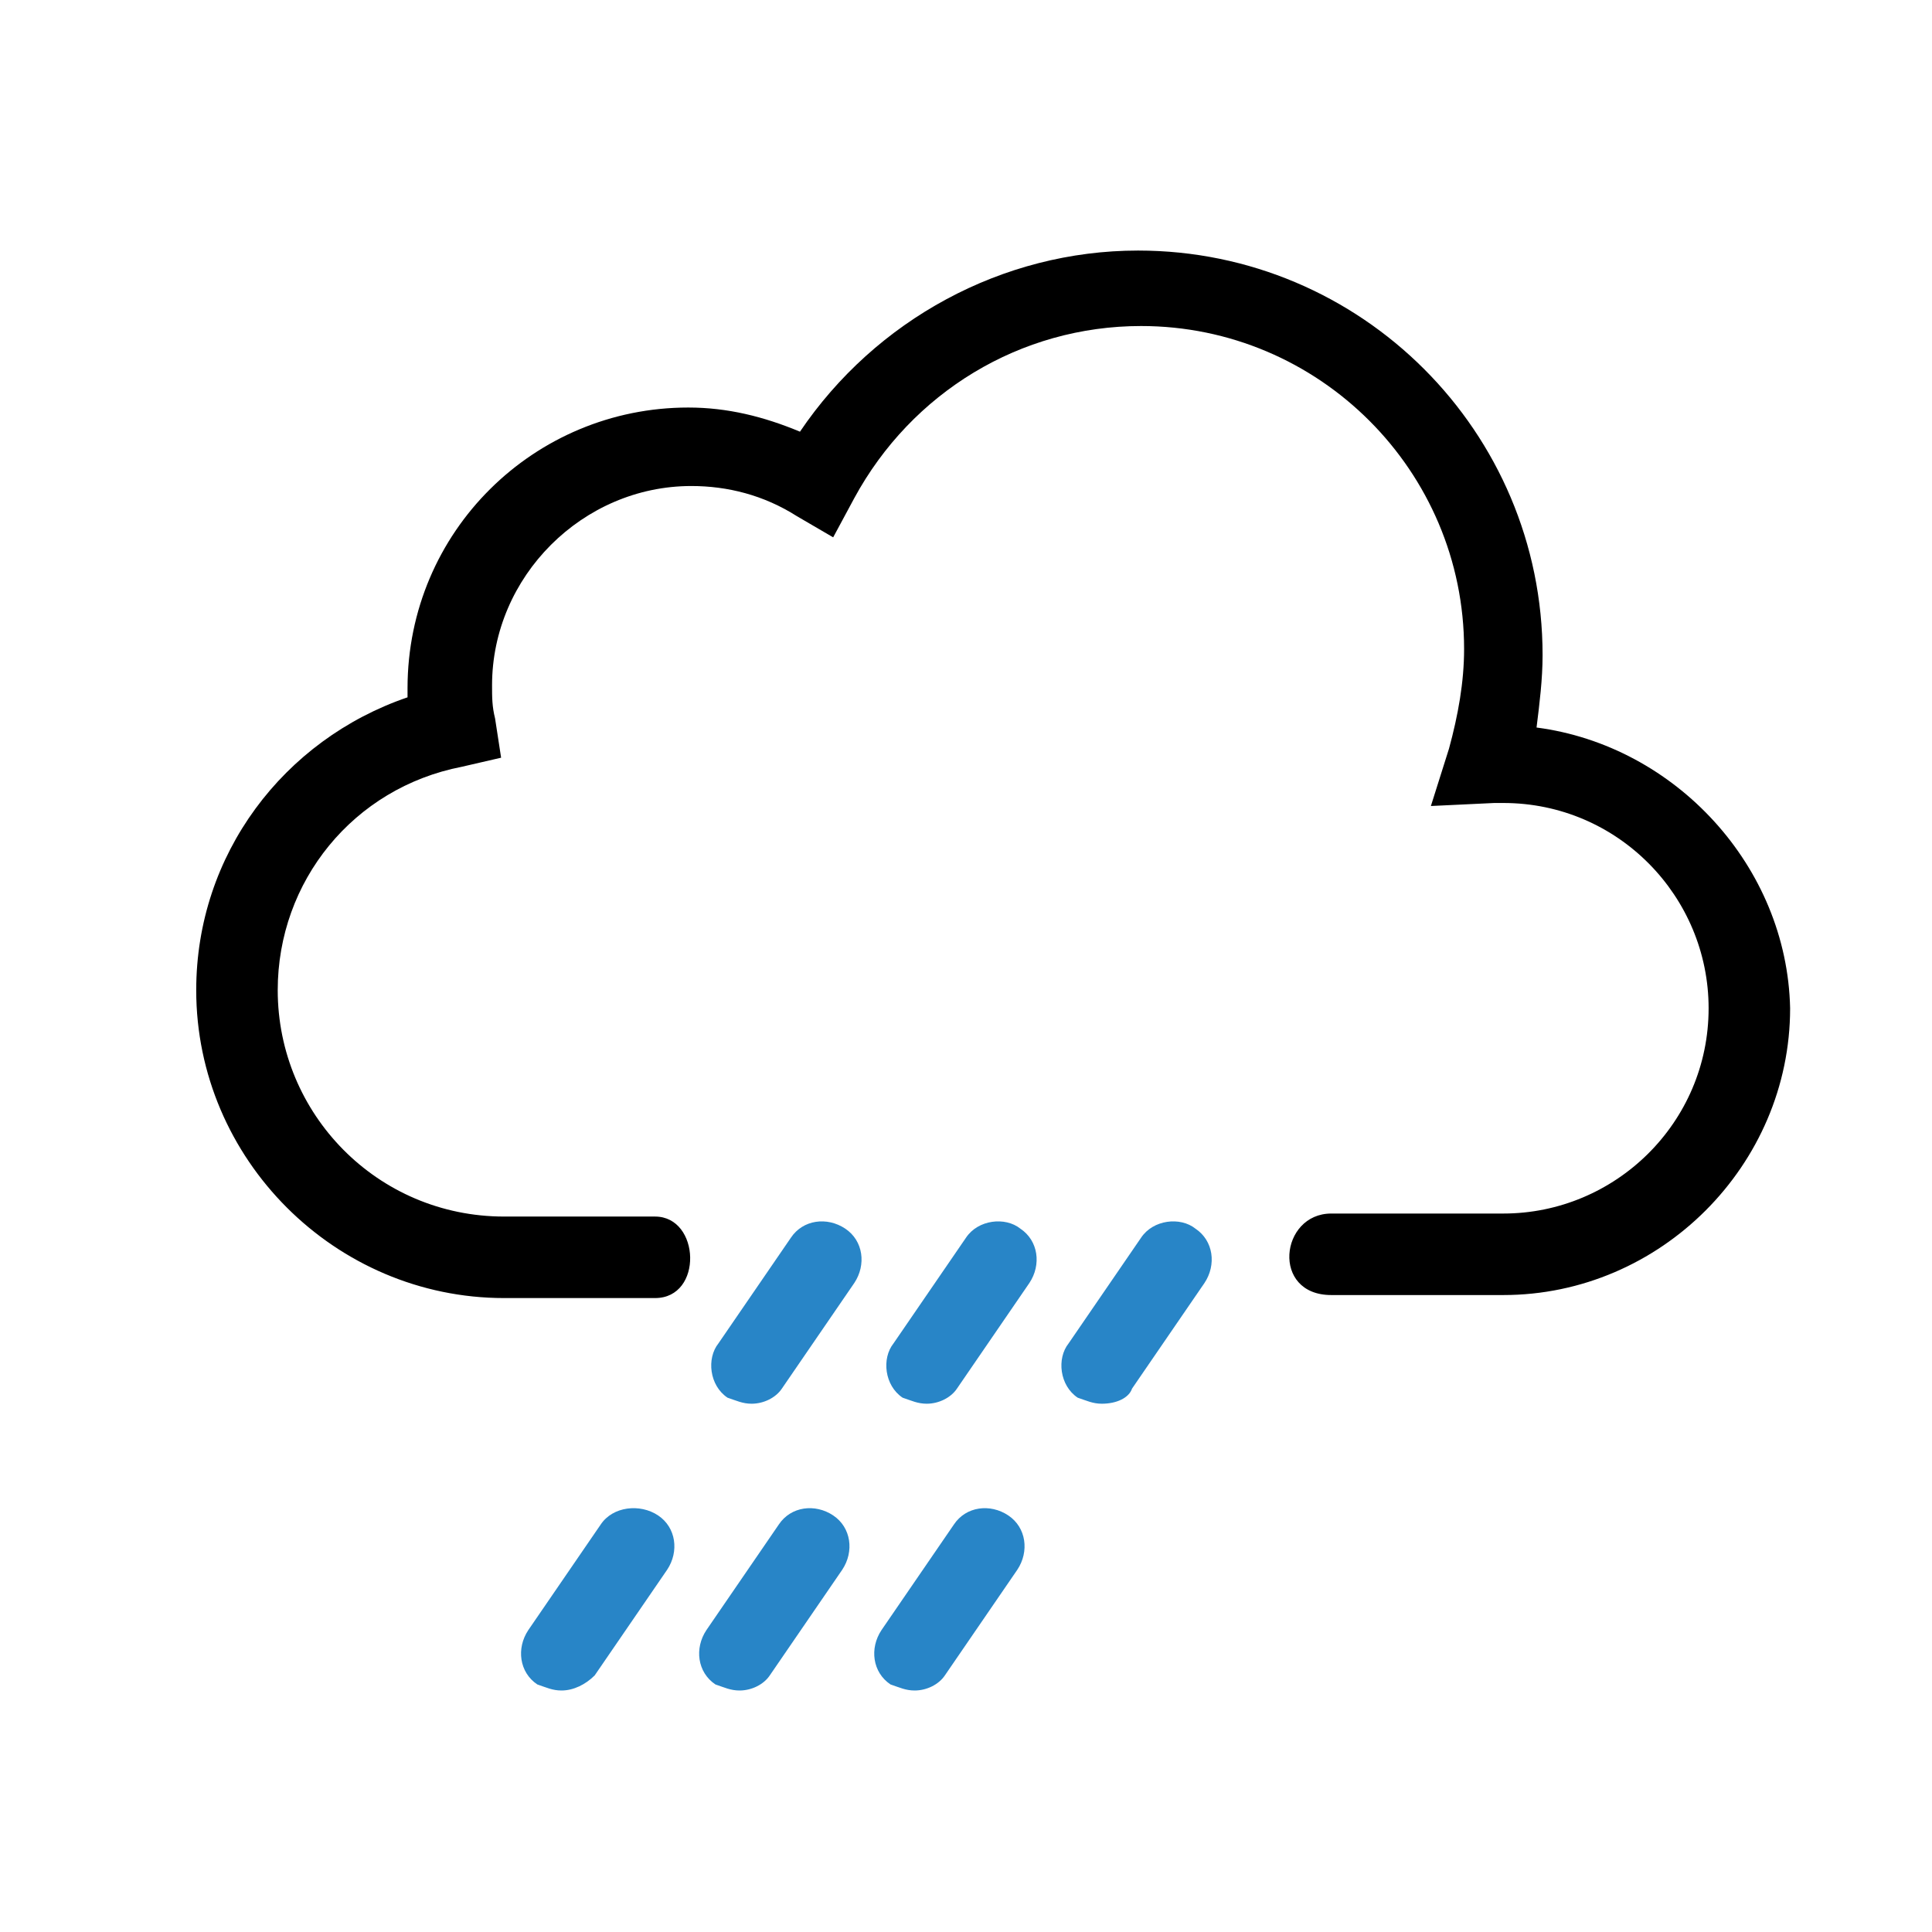
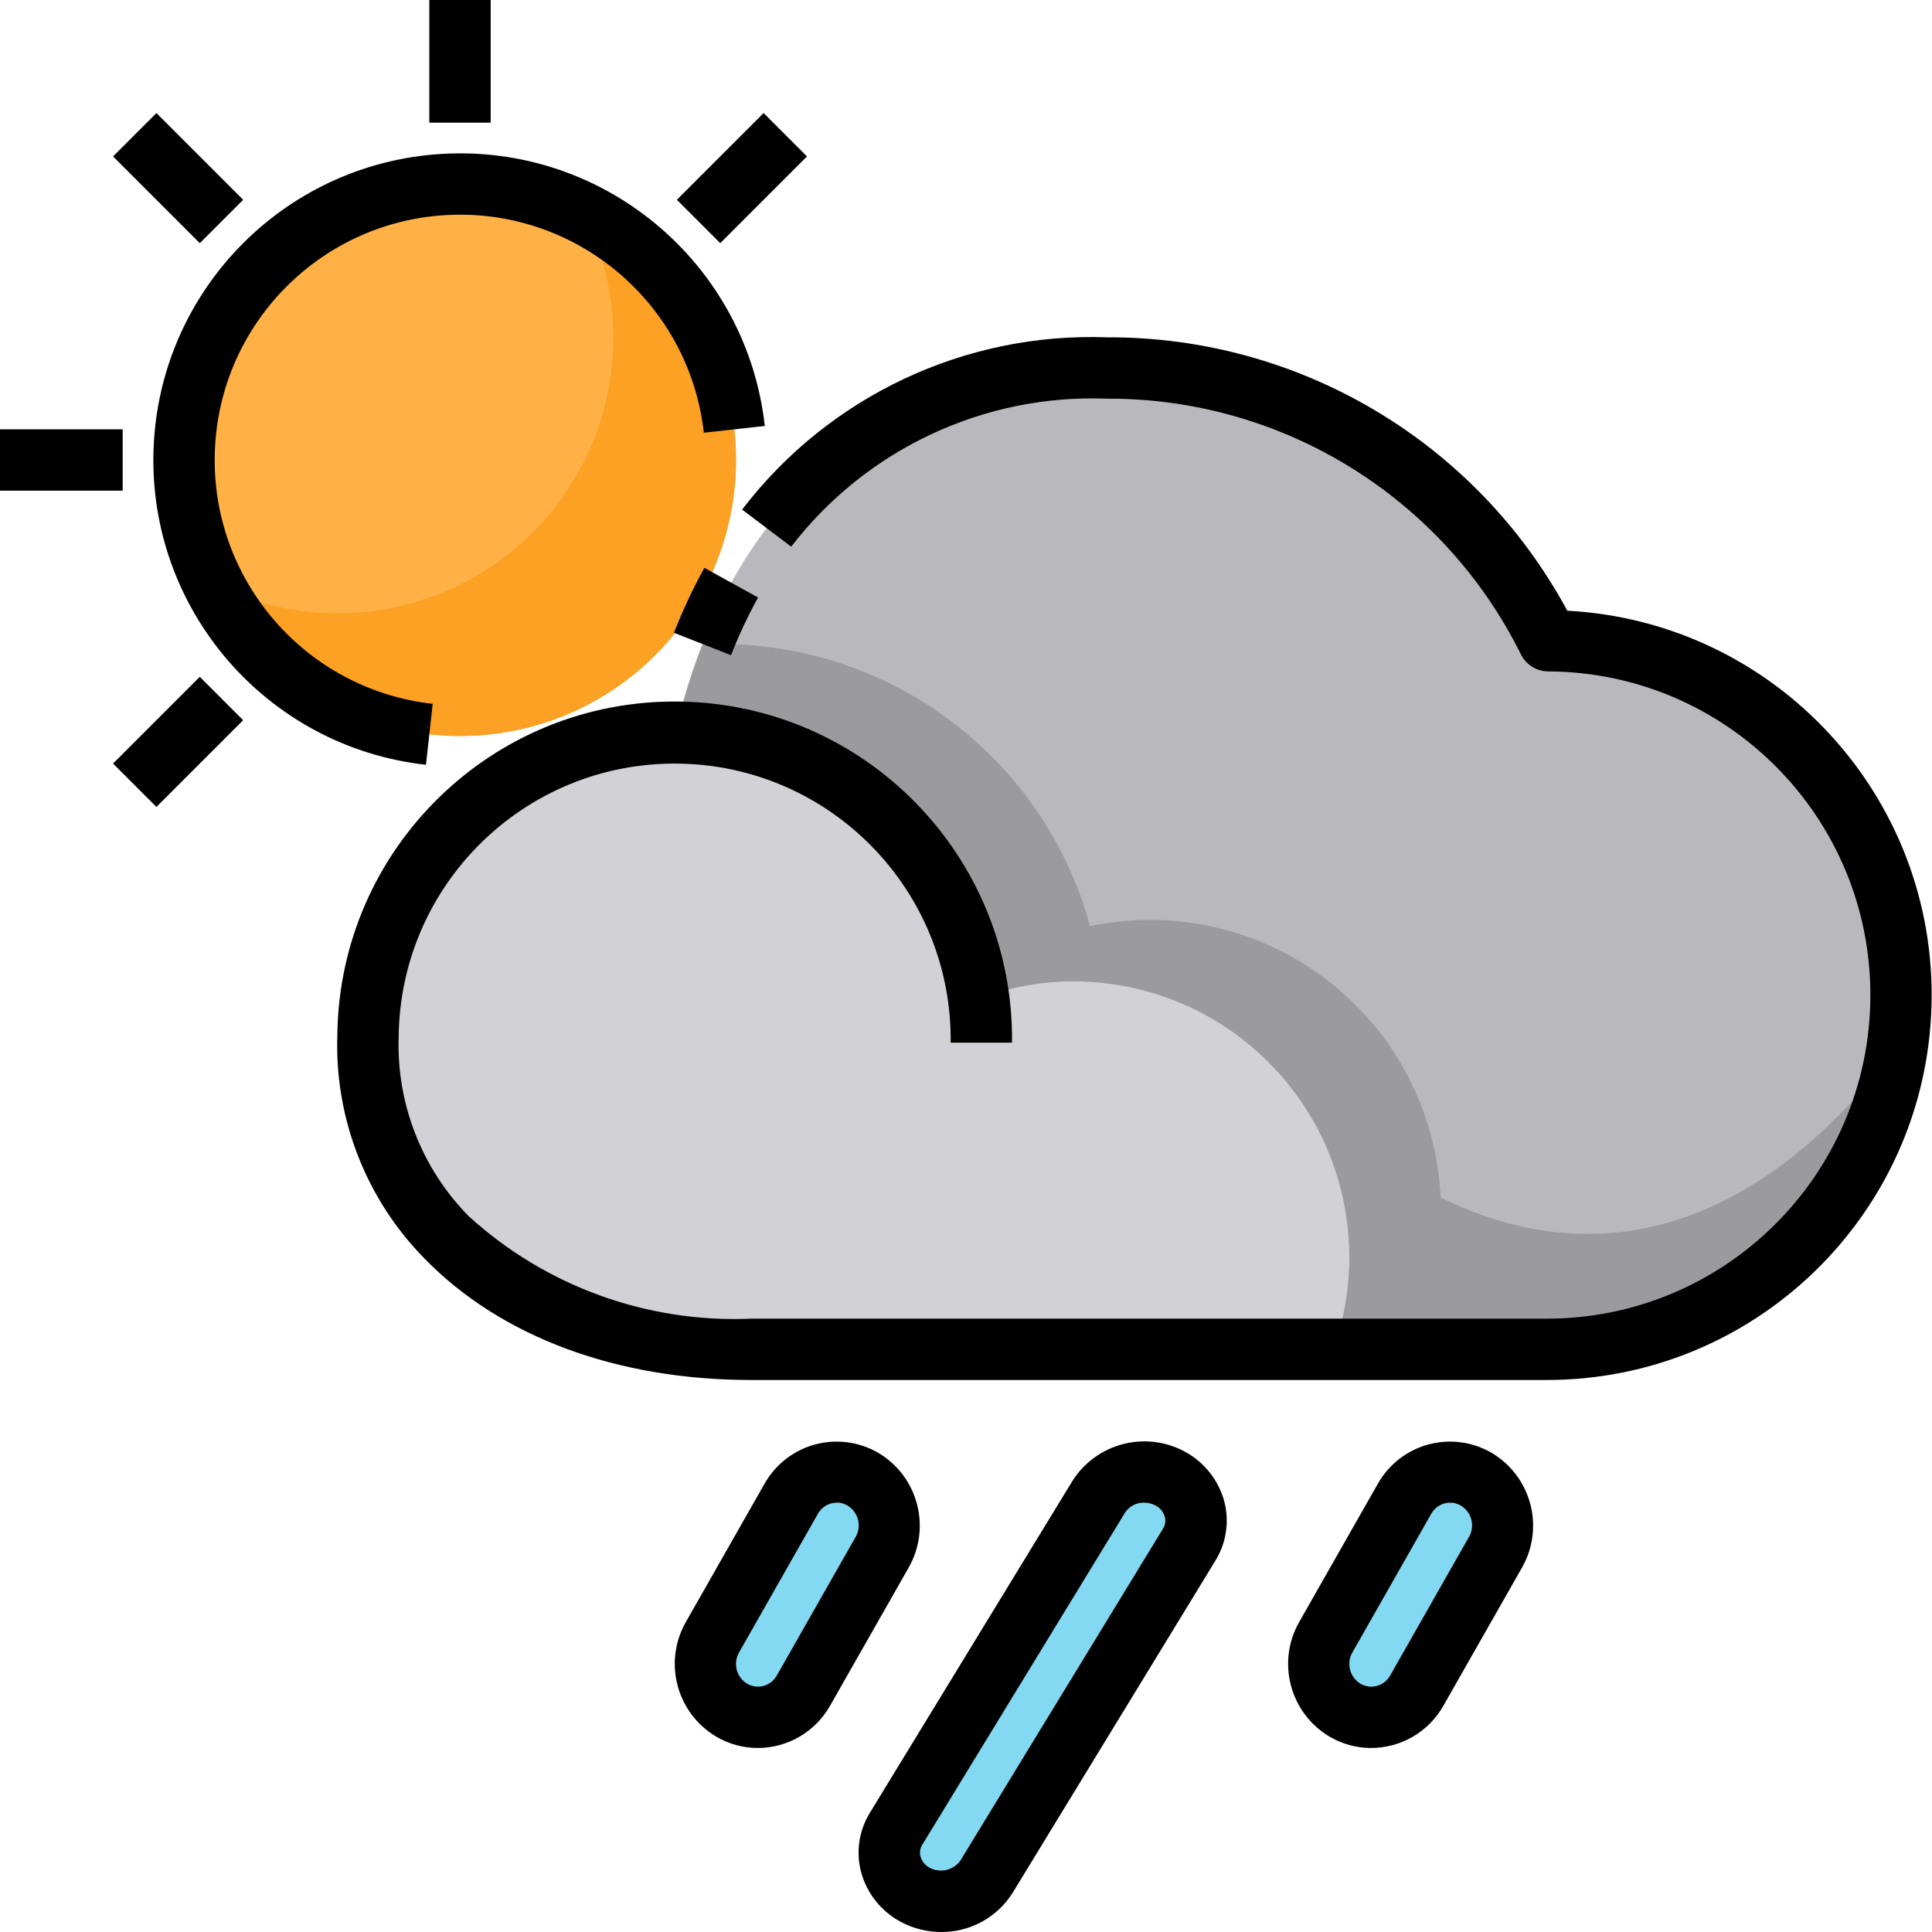
- <svg xmlns="http://www.w3.org/2000/svg" id="weather-icon-chancerain" class="weather-icon weather-icon-black chancerain" viewBox="0 0 64 64">
-   <style>.st0{fill:#2885C7;}</style>
-   <path d="M50.9 24.1c.1-.8.2-1.6.2-2.4 0-7.4-6-13.4-13.4-13.4-4.5 0-8.7 2.3-11.2 6-1.2-.5-2.4-.8-3.7-.8-5.1 0-9.3 4.1-9.3 9.3v.3c-4.1 1.4-7 5.2-7 9.7 0 5.6 4.6 10.2 10.2 10.2h5c1.6 0 1.5-2.7 0-2.7h-5c-4.2 0-7.5-3.4-7.5-7.5 0-3.6 2.5-6.7 6.1-7.4l1.3-.3-.2-1.3c-.1-.4-.1-.7-.1-1.1 0-3.6 3-6.6 6.6-6.6 1.2 0 2.4.3 3.5 1l1.2.7.7-1.3c1.9-3.5 5.5-5.7 9.5-5.7 5.9 0 10.7 4.8 10.7 10.7 0 1.1-.2 2.2-.5 3.3l-.6 1.9 2.1-.1h.3c3.8 0 6.8 3.1 6.8 6.8 0 3.8-3.1 6.8-6.8 6.8h-5.7c-1.7 0-2 2.7 0 2.7h5.7c5.2 0 9.5-4.3 9.5-9.5-.1-4.7-3.8-8.7-8.4-9.3z" />
-   <path class="st0" d="M24.9 46.5c-.3 0-.5-.1-.8-.2-.6-.4-.7-1.3-.3-1.8l2.4-3.5c.4-.6 1.2-.7 1.8-.3.6.4.7 1.2.3 1.8L25.9 46c-.2.3-.6.5-1 .5zM30.7 46.5c-.3 0-.5-.1-.8-.2-.6-.4-.7-1.3-.3-1.8L32 41c.4-.6 1.3-.7 1.8-.3.6.4.7 1.2.3 1.8L31.7 46c-.2.3-.6.5-1 .5zM36.5 46.5c-.3 0-.5-.1-.8-.2-.6-.4-.7-1.3-.3-1.8l2.4-3.5c.4-.6 1.3-.7 1.8-.3.6.4.7 1.2.3 1.8L37.5 46c-.1.3-.5.5-1 .5zM18.6 56c-.3 0-.5-.1-.8-.2-.6-.4-.7-1.2-.3-1.8l2.4-3.5c.4-.6 1.3-.7 1.9-.3.6.4.7 1.2.3 1.8l-2.4 3.5c-.3.3-.7.5-1.1.5zM24.5 56c-.3 0-.5-.1-.8-.2-.6-.4-.7-1.2-.3-1.8l2.4-3.5c.4-.6 1.2-.7 1.8-.3.6.4.7 1.2.3 1.8l-2.4 3.5c-.2.3-.6.5-1 .5zM30.3 56c-.3 0-.5-.1-.8-.2-.6-.4-.7-1.2-.3-1.8l2.4-3.5c.4-.6 1.2-.7 1.8-.3.6.4.7 1.2.3 1.8l-2.4 3.5c-.2.3-.6.5-1 .5z" />
+ <svg xmlns="http://www.w3.org/2000/svg" width="62.989" height="63" viewBox="0 0 62.989 63">
+   <g transform="translate(-1 -1)">
+     <circle cx="9" cy="9" r="9" transform="translate(7 7)" fill="#ffb145" />
+     <path d="M20.036,7.964A8.987,8.987,0,0,1,7.964,20.036,8.995,8.995,0,1,0,20.036,7.964Z" fill="#fca124" />
+     <path d="M51.491,21.894A16.064,16.064,0,0,0,37.107,13C29.42,13,24.584,17.821,23,25A10,10,0,0,0,13,35c0,6,5.357,10,12.5,10H51.393a11.553,11.553,0,1,0,.1-23.106Z" fill="#b9b9bd" />
+     <path d="M45,42a8.8,8.8,0,0,1-.52,3H25.5c-6.05,0-10.82-2.87-12.14-7.41a3.166,3.166,0,0,1-.12-.44c-.04-.17-.07-.34-.1-.52a5.969,5.969,0,0,1-.09-.61c-.03-.33-.05-.67-.05-1.02a10,10,0,0,1,19.89-1.43A8.9,8.9,0,0,1,36,33a9,9,0,0,1,9,9Z" fill="#d2d2d6" />
+     <path d="M47.977,40.046A9.489,9.489,0,0,0,36.546,31.2,12.5,12.5,0,0,0,24.5,22c-.2,0-.4.021-.595.03A19.913,19.913,0,0,0,23,25a9.993,9.993,0,0,1,9.769,7.936c.044.21.09.419.121.634A8.9,8.9,0,0,1,36,33a9.1,9.1,0,0,1,.909.046A9,9,0,0,1,45,42a8.8,8.8,0,0,1-.52,3h6.913a11.584,11.584,0,0,0,11.462-9.816C57.083,42.735,51.335,41.723,47.977,40.046Z" fill="#9b9b9e" />
+     <path d="M44.857,56.767h0a1.755,1.755,0,0,1-.627-2.377l2.57-4.52a1.7,1.7,0,0,1,2.342-.637h0a1.755,1.755,0,0,1,.627,2.377L47.2,56.13a1.7,1.7,0,0,1-2.343.637Z" fill="#83d9f2" />
+     <path d="M24.857,56.767h0a1.755,1.755,0,0,1-.627-2.377l2.57-4.52a1.7,1.7,0,0,1,2.342-.637h0a1.755,1.755,0,0,1,.627,2.377L27.2,56.13a1.7,1.7,0,0,1-2.343.637Z" fill="#83d9f2" />
+     <path d="M31.692,63a1.78,1.78,0,0,1-.838-.208,1.533,1.533,0,0,1-.631-2.163L36.836,49.8a1.759,1.759,0,0,1,2.31-.591,1.533,1.533,0,0,1,.631,2.163L33.164,62.2a1.718,1.718,0,0,1-1.472.8Z" fill="#83d9f2" />
+     <path d="M24.837,22.365l-1.861-.731a17.959,17.959,0,0,1,.993-2.118l1.75.968a15.912,15.912,0,0,0-.882,1.881Z" />
+     <path d="M51.393,46H25.5c-4.375,0-8.151-1.4-10.635-3.938A9.916,9.916,0,0,1,12,34.753,11,11,0,1,1,34,35H32a9,9,0,1,0-18-.2,7.958,7.958,0,0,0,2.292,5.866A12.853,12.853,0,0,0,25.5,44H51.393a10.553,10.553,0,1,0,.089-21.106,1,1,0,0,1-.886-.553A15,15,0,0,0,37.107,14,12.392,12.392,0,0,0,26.8,18.826l-1.6-1.209A14.322,14.322,0,0,1,37.107,12a16.978,16.978,0,0,1,15,8.914A12.552,12.552,0,0,1,51.393,46Z" />
+     <rect width="4" height="2" transform="translate(1 15)" />
+     <rect width="2" height="4" transform="translate(15 1)" />
+     <rect width="4" height="2" transform="translate(23.072 7.515) rotate(-45)" />
+     <rect width="4" height="2" transform="translate(4.686 25.899) rotate(-45)" />
+     <path d="M45.71,58a2.674,2.674,0,0,1-1.358-.372A2.761,2.761,0,0,1,43.36,53.9l2.572-4.52a2.7,2.7,0,0,1,3.716-1,2.761,2.761,0,0,1,.992,3.72l-2.572,4.52A2.713,2.713,0,0,1,45.71,58Zm2.577-8a.734.734,0,0,0-.18.023.716.716,0,0,0-.437.341l-2.57,4.52a.753.753,0,0,0,.264,1.02.7.7,0,0,0,.53.073.716.716,0,0,0,.437-.341l2.571-4.52a.753.753,0,0,0-.264-1.02A.689.689,0,0,0,48.287,50Z" />
+     <path d="M25.71,58a2.674,2.674,0,0,1-1.358-.372A2.761,2.761,0,0,1,23.36,53.9l2.572-4.52a2.7,2.7,0,0,1,3.716-1,2.761,2.761,0,0,1,.992,3.72l-2.572,4.52A2.713,2.713,0,0,1,25.71,58Zm2.577-8a.734.734,0,0,0-.18.023.716.716,0,0,0-.437.341l-2.57,4.52a.753.753,0,0,0,.264,1.02.7.7,0,0,0,.53.073.716.716,0,0,0,.437-.341l2.571-4.52a.753.753,0,0,0-.264-1.02.689.689,0,0,0-.351-.1Z" />
+     <path d="M31.692,64a2.8,2.8,0,0,1-1.307-.324,2.624,2.624,0,0,1-1.3-1.608,2.479,2.479,0,0,1,.284-1.961l6.611-10.83a2.776,2.776,0,0,1,3.635-.952,2.623,2.623,0,0,1,1.3,1.607,2.479,2.479,0,0,1-.284,1.961L34.02,62.723A2.73,2.73,0,0,1,31.692,64Zm6.615-14a.718.718,0,0,0-.618.321L31.077,61.15a.49.49,0,0,0-.059.394.6.6,0,0,0,.307.366.783.783,0,0,0,.986-.23l6.612-10.83a.49.49,0,0,0,.059-.394.6.6,0,0,0-.307-.366.777.777,0,0,0-.368-.09Z" />
+     <path d="M14.89,25.939A10,10,0,1,1,25.939,14.89l-1.988.22a8,8,0,1,0-8.841,8.841Z" />
+     <rect width="2" height="4" transform="translate(4.687 6.101) rotate(-45)" />
+   </g>
</svg>
